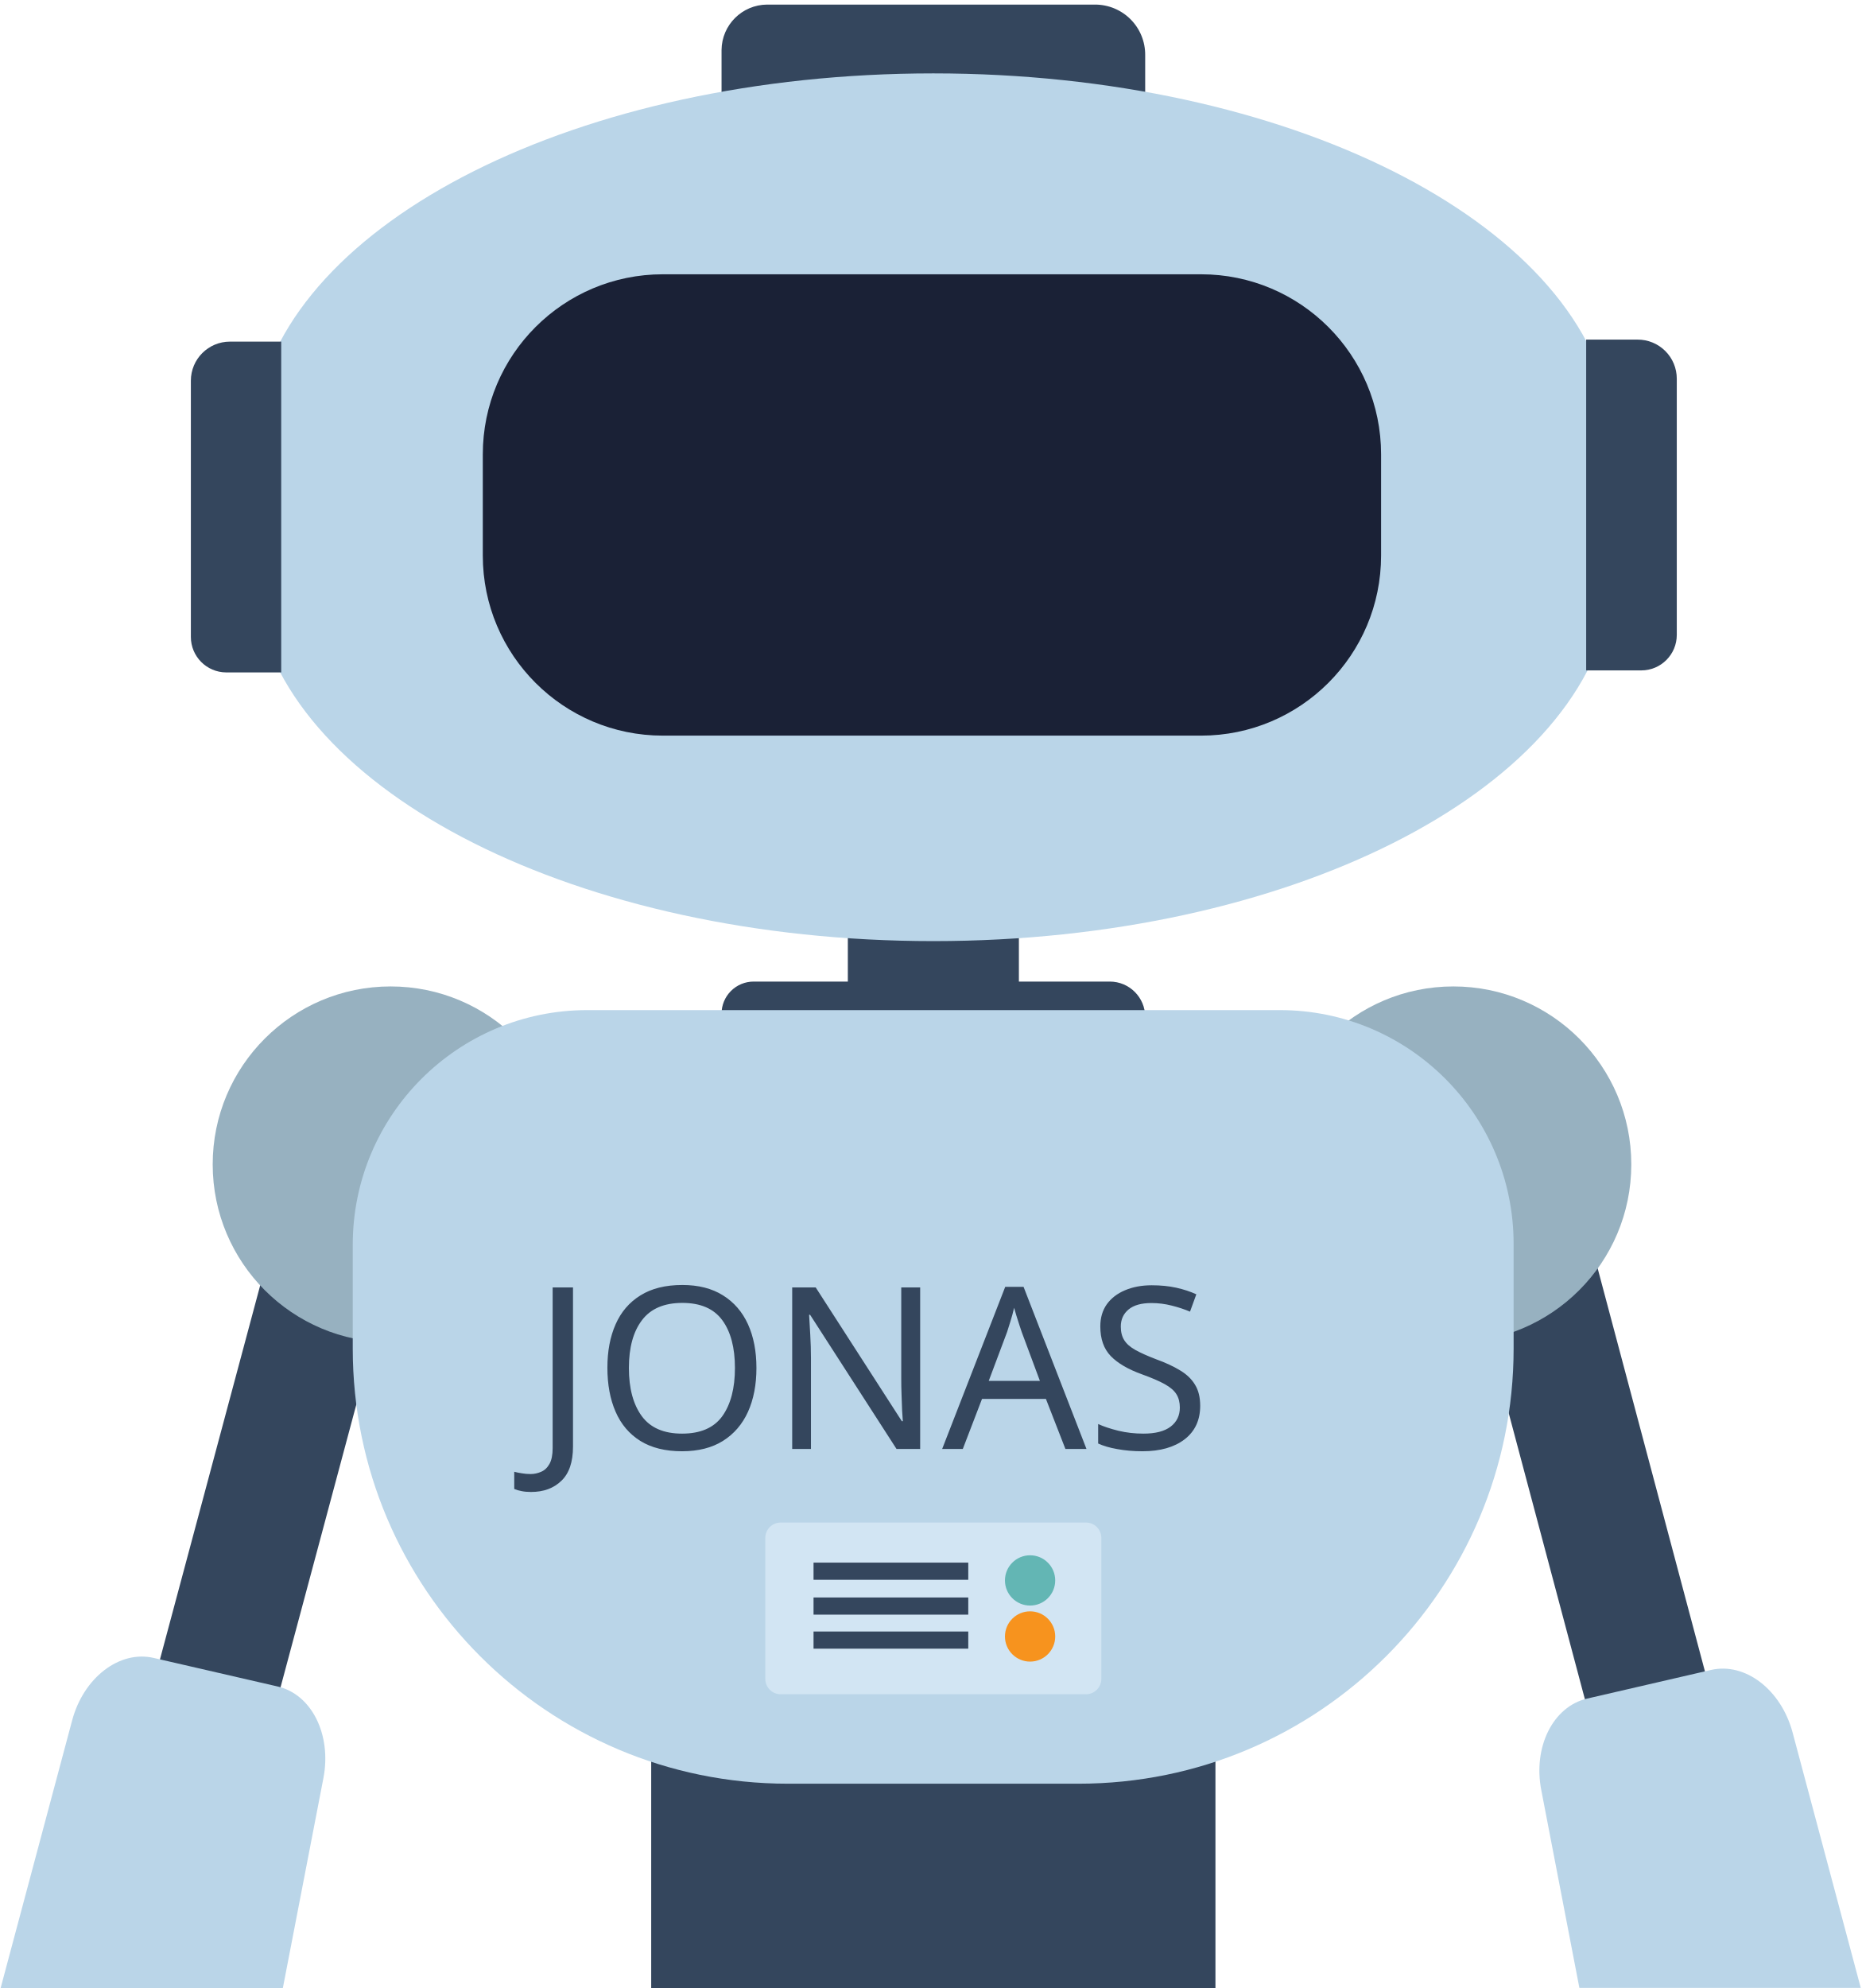
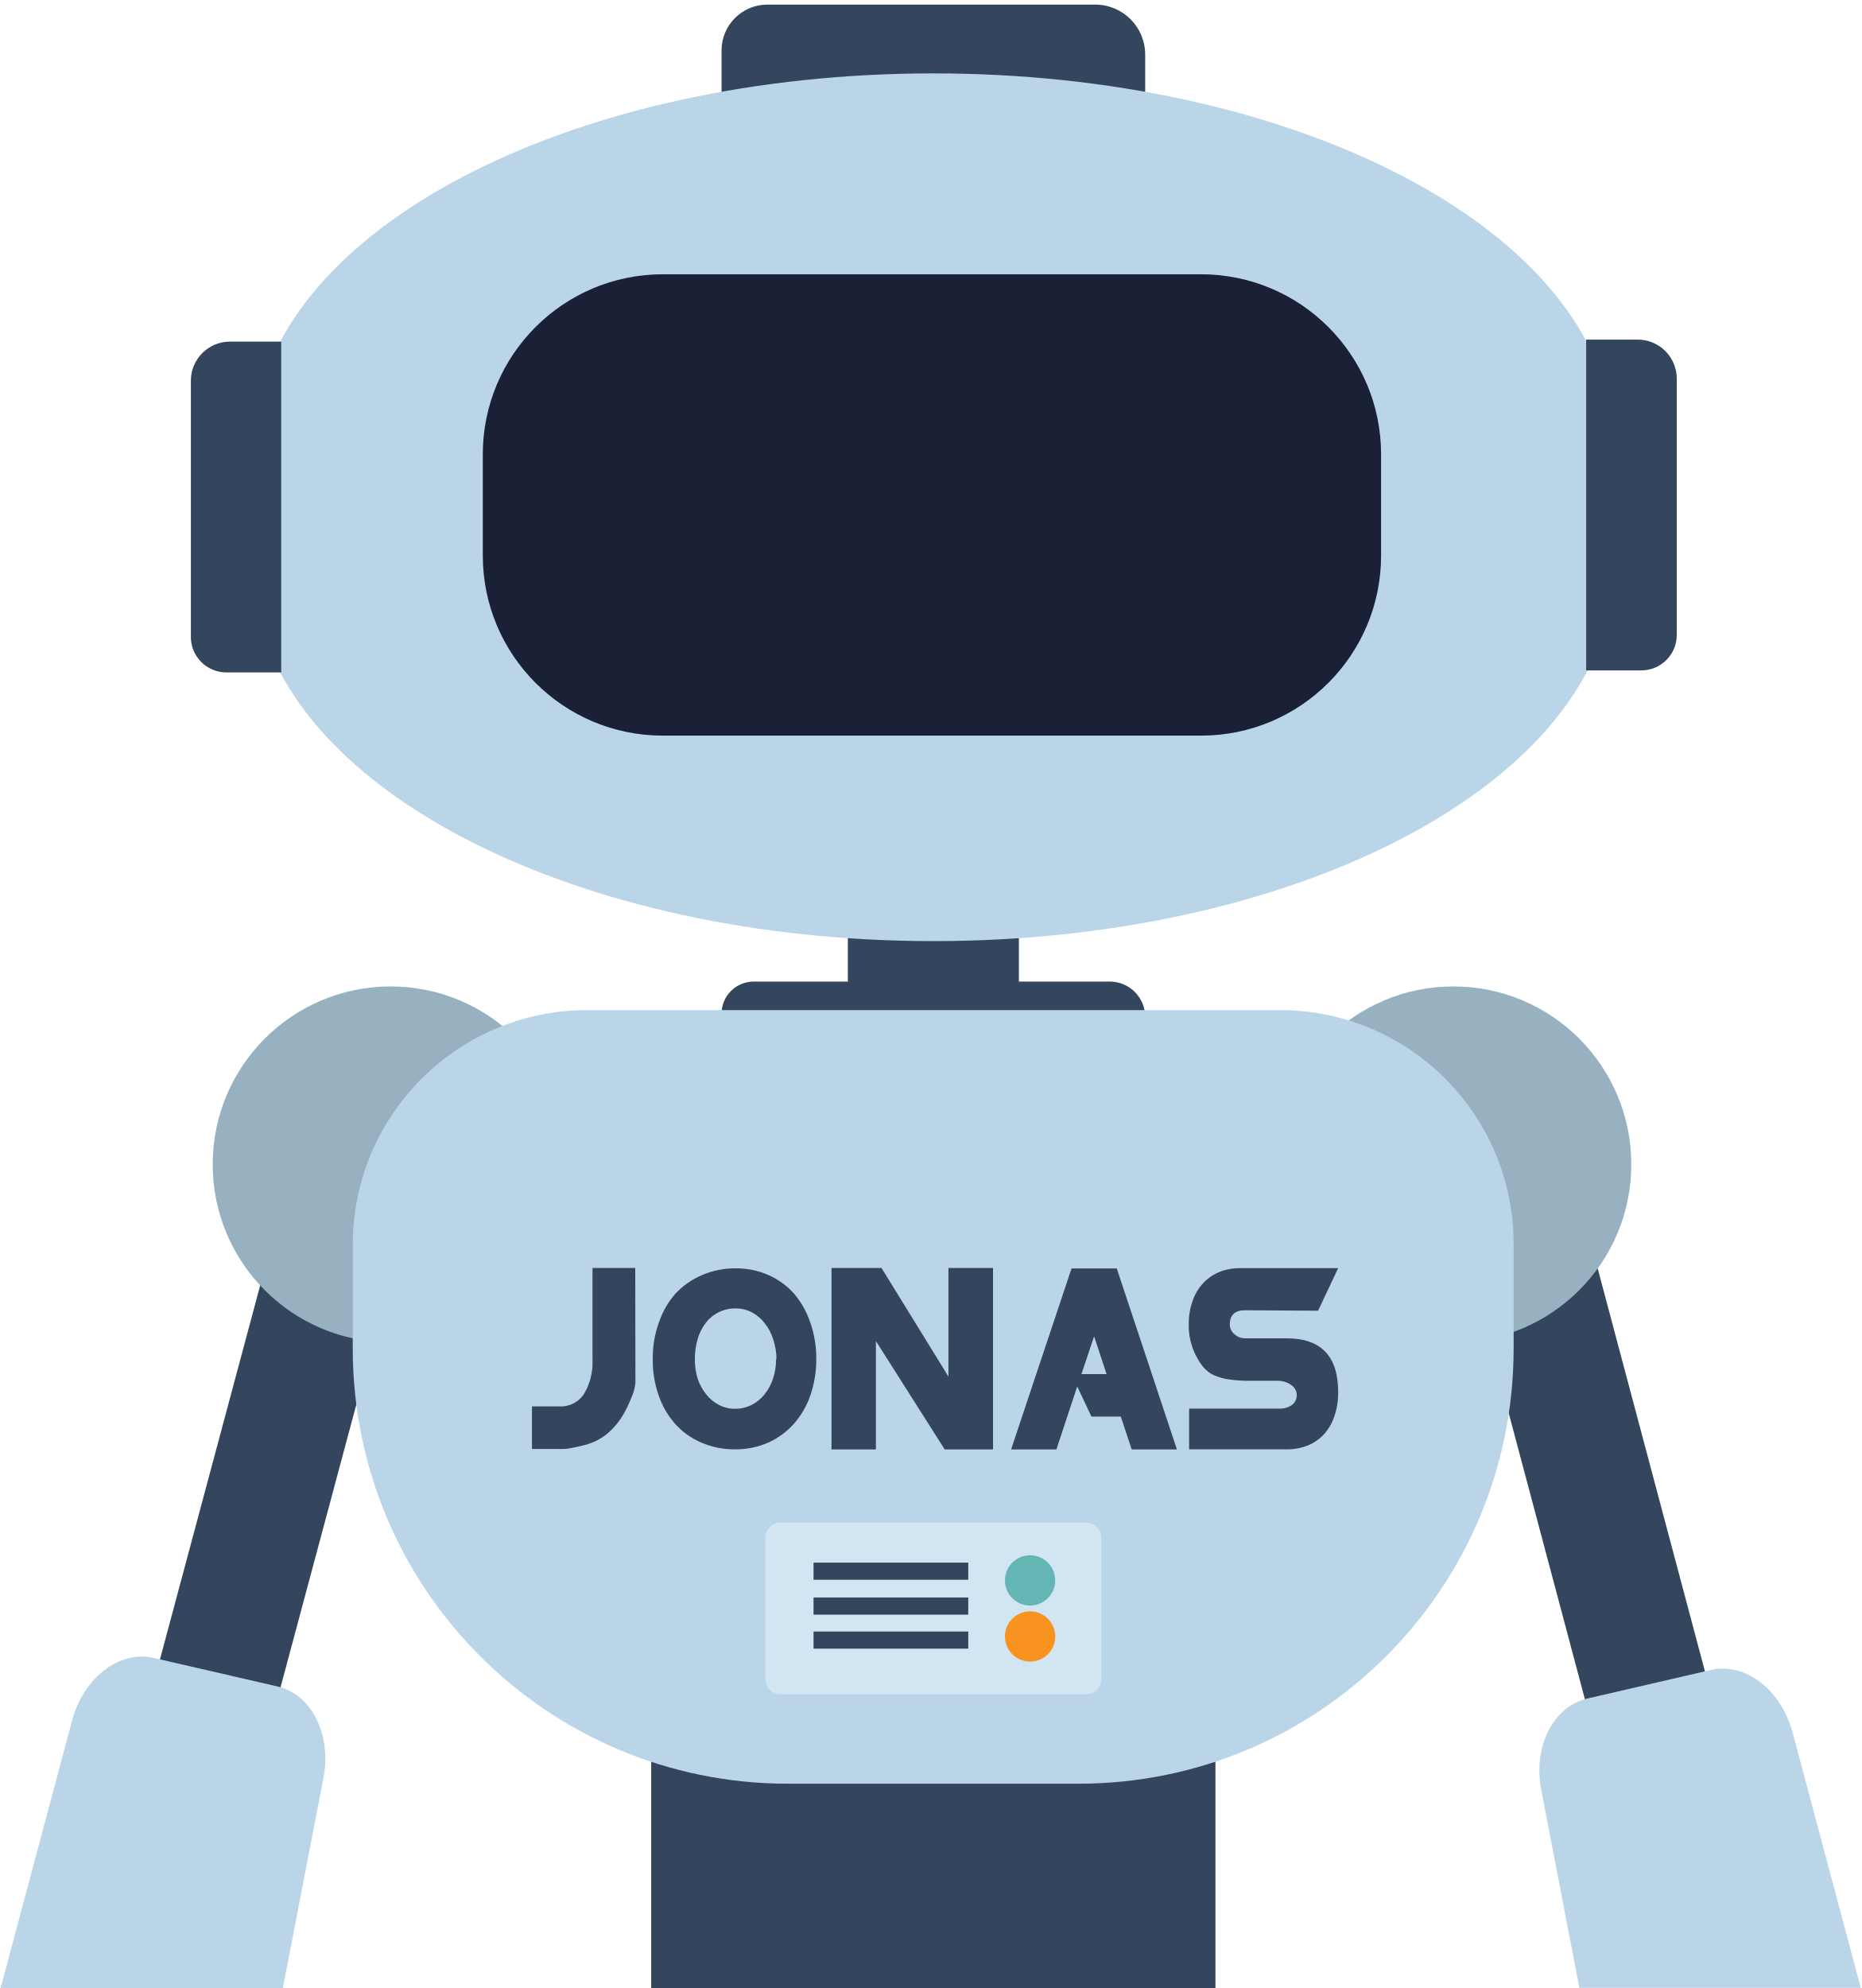
<svg xmlns="http://www.w3.org/2000/svg" viewBox="0 0 202.94 216.71">
  <g id="robots">
    <g id="jonas">
      <rect x="92.44" y="100.05" width="18.65" height="7.48" fill="#34465d" />
      <path d="M82.17,107H121a3.86,3.86,0,0,1,3.86,3.86v2.45a0,0,0,0,1,0,0H78.67a0,0,0,0,1,0,0v-2.8A3.5,3.5,0,0,1,82.17,107Z" fill="#34465d" />
      <path d="M83.62.5h35.78A5.46,5.46,0,0,1,124.86,6v7.16a0,0,0,0,1,0,0H78.67a0,0,0,0,1,0,0V5.45A5,5,0,0,1,83.62.5Z" fill="#34465d" />
      <path d="M176.86,54.21a35.48,35.48,0,0,0-1.25-9.33C172.18,24.17,140.44,8,101.76,8S31.35,24.18,27.92,44.88a35.48,35.48,0,0,0-1.25,9.33h0c0,.35,0,.71,0,1.06s0,.71,0,1.07h0a35.41,35.41,0,0,0,1.25,9.32c3.43,20.71,35.16,36.93,73.84,36.93s70.42-16.22,73.85-36.93a35.41,35.41,0,0,0,1.25-9.32h0c0-.36,0-.71,0-1.07s0-.71,0-1.06Z" fill="#bad5e8" />
      <rect x="166.22" y="127.58" width="13.43" height="64.02" transform="translate(-35.25 49.88) rotate(-14.91)" fill="#34465d" />
      <rect x="23.29" y="127.58" width="13.43" height="64.02" transform="matrix(-0.97, -0.26, 0.26, -0.97, 17.92, 321.53)" fill="#34465d" />
      <path d="M11.57,50.35H39.5a4.26,4.26,0,0,1,4.26,4.26V60.2a0,0,0,0,1,0,0H7.7a0,0,0,0,1,0,0v-6A3.87,3.87,0,0,1,11.57,50.35Z" transform="translate(-29.54 81) rotate(-90)" fill="#34465d" />
      <circle cx="158.46" cy="126.93" r="19.4" fill="#97b1c0" />
      <circle cx="42.59" cy="126.93" r="19.4" fill="#97b1c0" />
      <path d="M159.83,50.12h36.06a0,0,0,0,1,0,0v5.59A4.26,4.26,0,0,1,191.63,60H163.7a3.87,3.87,0,0,1-3.87-3.87v-6A0,0,0,0,1,159.83,50.12Z" transform="translate(122.82 232.91) rotate(-90)" fill="#34465d" />
      <rect x="71" y="187.61" width="61.52" height="29.1" fill="#34465d" />
      <path d="M64,110.11h75.54a25.49,25.49,0,0,1,25.49,25.49V147a47.44,47.44,0,0,1-47.44,47.44H85.9A47.44,47.44,0,0,1,38.46,147V135.69A25.58,25.58,0,0,1,64,110.11Z" fill="#bad5e8" />
      <g>
        <path d="M195.45,188.87c-1.25-4.68-5.17-7.69-8.9-6.83l-13.5,3.12c-3.72.86-5.93,5.27-5,10l4.15,21.54h30.68Z" fill="#bad5e8" />
        <path d="M35.26,193.84c.92-4.75-1.29-9.16-5-10l-13.5-3.11c-3.73-.87-7.66,2.15-8.9,6.83L.07,216.71H30.84Z" fill="#bad5e8" />
      </g>
-       <text transform="translate(57.99 157.95)" font-size="24.66" fill="#34465d" font-family="ROBO">JONAS</text>
+       <g>
+         <path d="M69.28,150.72a5,5,0,0,1-.47,1.7c-1.11,2.87-2.84,4.58-5.17,5.13-.56.14-1,.23-1.37.3a4.46,4.46,0,0,1-.76.1H58v-4.64h3a3,3,0,0,0,2.69-1.38,6.76,6.76,0,0,0,.91-3.77v-9.94h4.66Z" fill="#34465d" />
+         <path d="M89,148.06a12,12,0,0,1-.63,4,9.2,9.2,0,0,1-1.8,3.13,8.18,8.18,0,0,1-2.8,2.06,8.68,8.68,0,0,1-3.62.74,9,9,0,0,1-3.65-.72,8.1,8.1,0,0,1-2.84-2,9.17,9.17,0,0,1-1.83-3.11,11.52,11.52,0,0,1-.66-4,11.27,11.27,0,0,1,.67-4A9.19,9.19,0,0,1,73.66,141a8.56,8.56,0,0,1,2.87-2,9.09,9.09,0,0,1,3.68-.74,8.6,8.6,0,0,1,3.59.74A8.13,8.13,0,0,1,86.56,141a9.54,9.54,0,0,1,1.77,3.12A11.8,11.8,0,0,1,89,148.06Zm-4.34.05A7,7,0,0,0,84.3,146a5.33,5.33,0,0,0-.91-1.74A4.27,4.27,0,0,0,82,143.07a3.75,3.75,0,0,0-1.8-.44,4.1,4.1,0,0,0-1.83.41,4,4,0,0,0-1.41,1.15,5.3,5.3,0,0,0-.89,1.76,7.91,7.91,0,0,0-.31,2.23,7,7,0,0,0,.32,2.15A5.56,5.56,0,0,0,77,152a4.26,4.26,0,0,0,1.39,1.15,3.72,3.72,0,0,0,1.76.42,4,4,0,0,0,1.82-.43A4.39,4.39,0,0,0,83.36,152a5.58,5.58,0,0,0,.93-1.74A6.88,6.88,0,0,0,84.62,148.11Z" fill="#34465d" />
+         <path d="M108.27,158H103l-7.5-11.81V158H90.66V138.22h5.45l7.3,11.84V138.22h4.86Z" fill="#34465d" />
+         <path d="M128.32,158h-4.93l-1.19-3.58H119l-1.55-3.28L115.18,158h-4.94l6.59-19.73h4.93Zm-7.67-8.21-1.36-4.12-1.38,4.12Z" fill="#34465d" />
+         <path d="M145.9,151.76a7.85,7.85,0,0,1-.39,2.55,5.62,5.62,0,0,1-1.12,2,4.91,4.91,0,0,1-1.78,1.25,6.09,6.09,0,0,1-2.36.43h-10.6v-4.44h9.84a2.21,2.21,0,0,0,1.39-.41,1.33,1.33,0,0,0,0-2.09,2.46,2.46,0,0,0-1.43-.53l-.44,0h-2.69a15.24,15.24,0,0,1-2.33-.15,6.52,6.52,0,0,1-1.62-.45,3.42,3.42,0,0,1-1.11-.82,6.15,6.15,0,0,1-.81-1.22,7.11,7.11,0,0,1-.84-3.52,7.31,7.31,0,0,1,.4-2.49,5.38,5.38,0,0,1,1.12-1.94,5.08,5.08,0,0,1,1.76-1.25,5.88,5.88,0,0,1,2.29-.44H145.9l-2.19,4.64-7.94-.05q-1.68,0-1.68,1.53a1.36,1.36,0,0,0,.51,1.09,1.72,1.72,0,0,0,1.17.44h4.48Q145.91,145.87,145.9,151.76Z" fill="#34465d" />
+       </g>
      <rect x="83.44" y="165.97" width="36.64" height="18.72" rx="1.68" fill="#d2e5f3" />
      <circle cx="112.31" cy="172.28" r="2.74" fill="#63b6b4" />
      <circle cx="112.31" cy="178.39" r="2.74" fill="#f7931e" />
      <rect x="88.7" y="170.34" width="16.87" height="1.87" fill="#34465d" />
      <rect x="88.7" y="174.14" width="16.87" height="1.87" fill="#34465d" />
      <rect x="88.7" y="177.85" width="16.87" height="1.87" fill="#34465d" />
      <rect id="eye_display" x="52.64" y="29.9" width="97.94" height="50.29" rx="19.63" fill="#1a2136" />
    </g>
  </g>
</svg>
